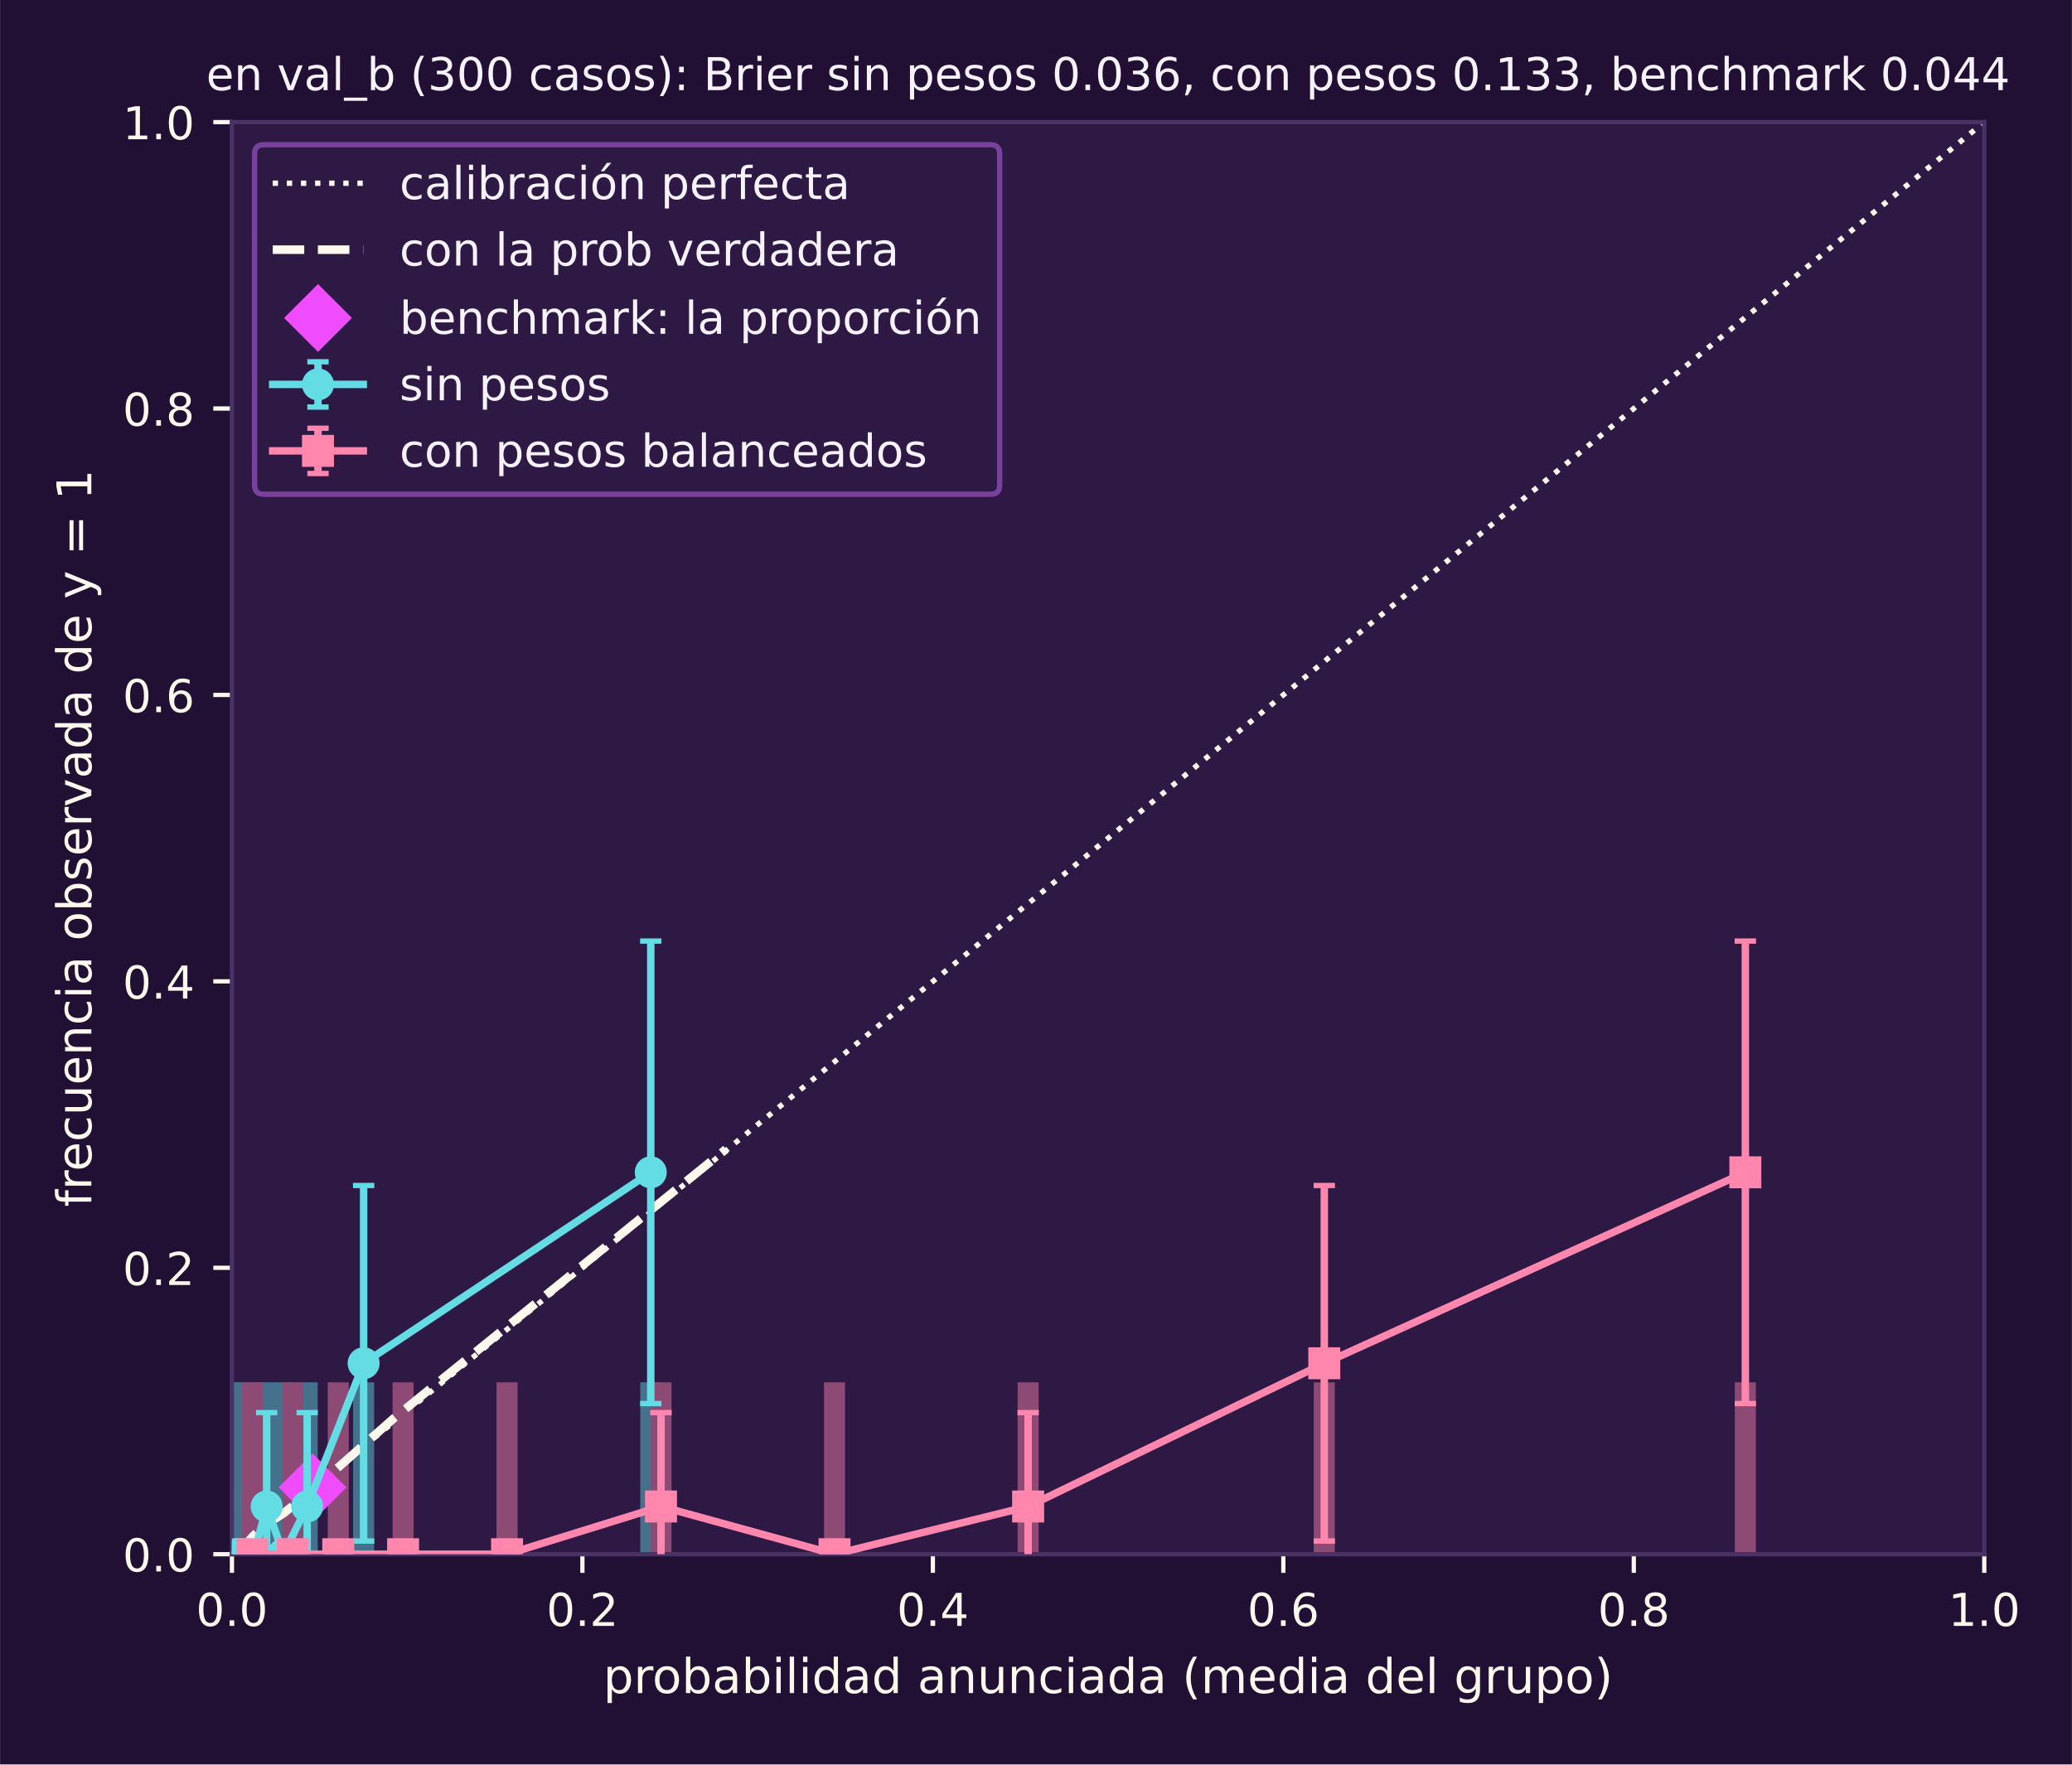
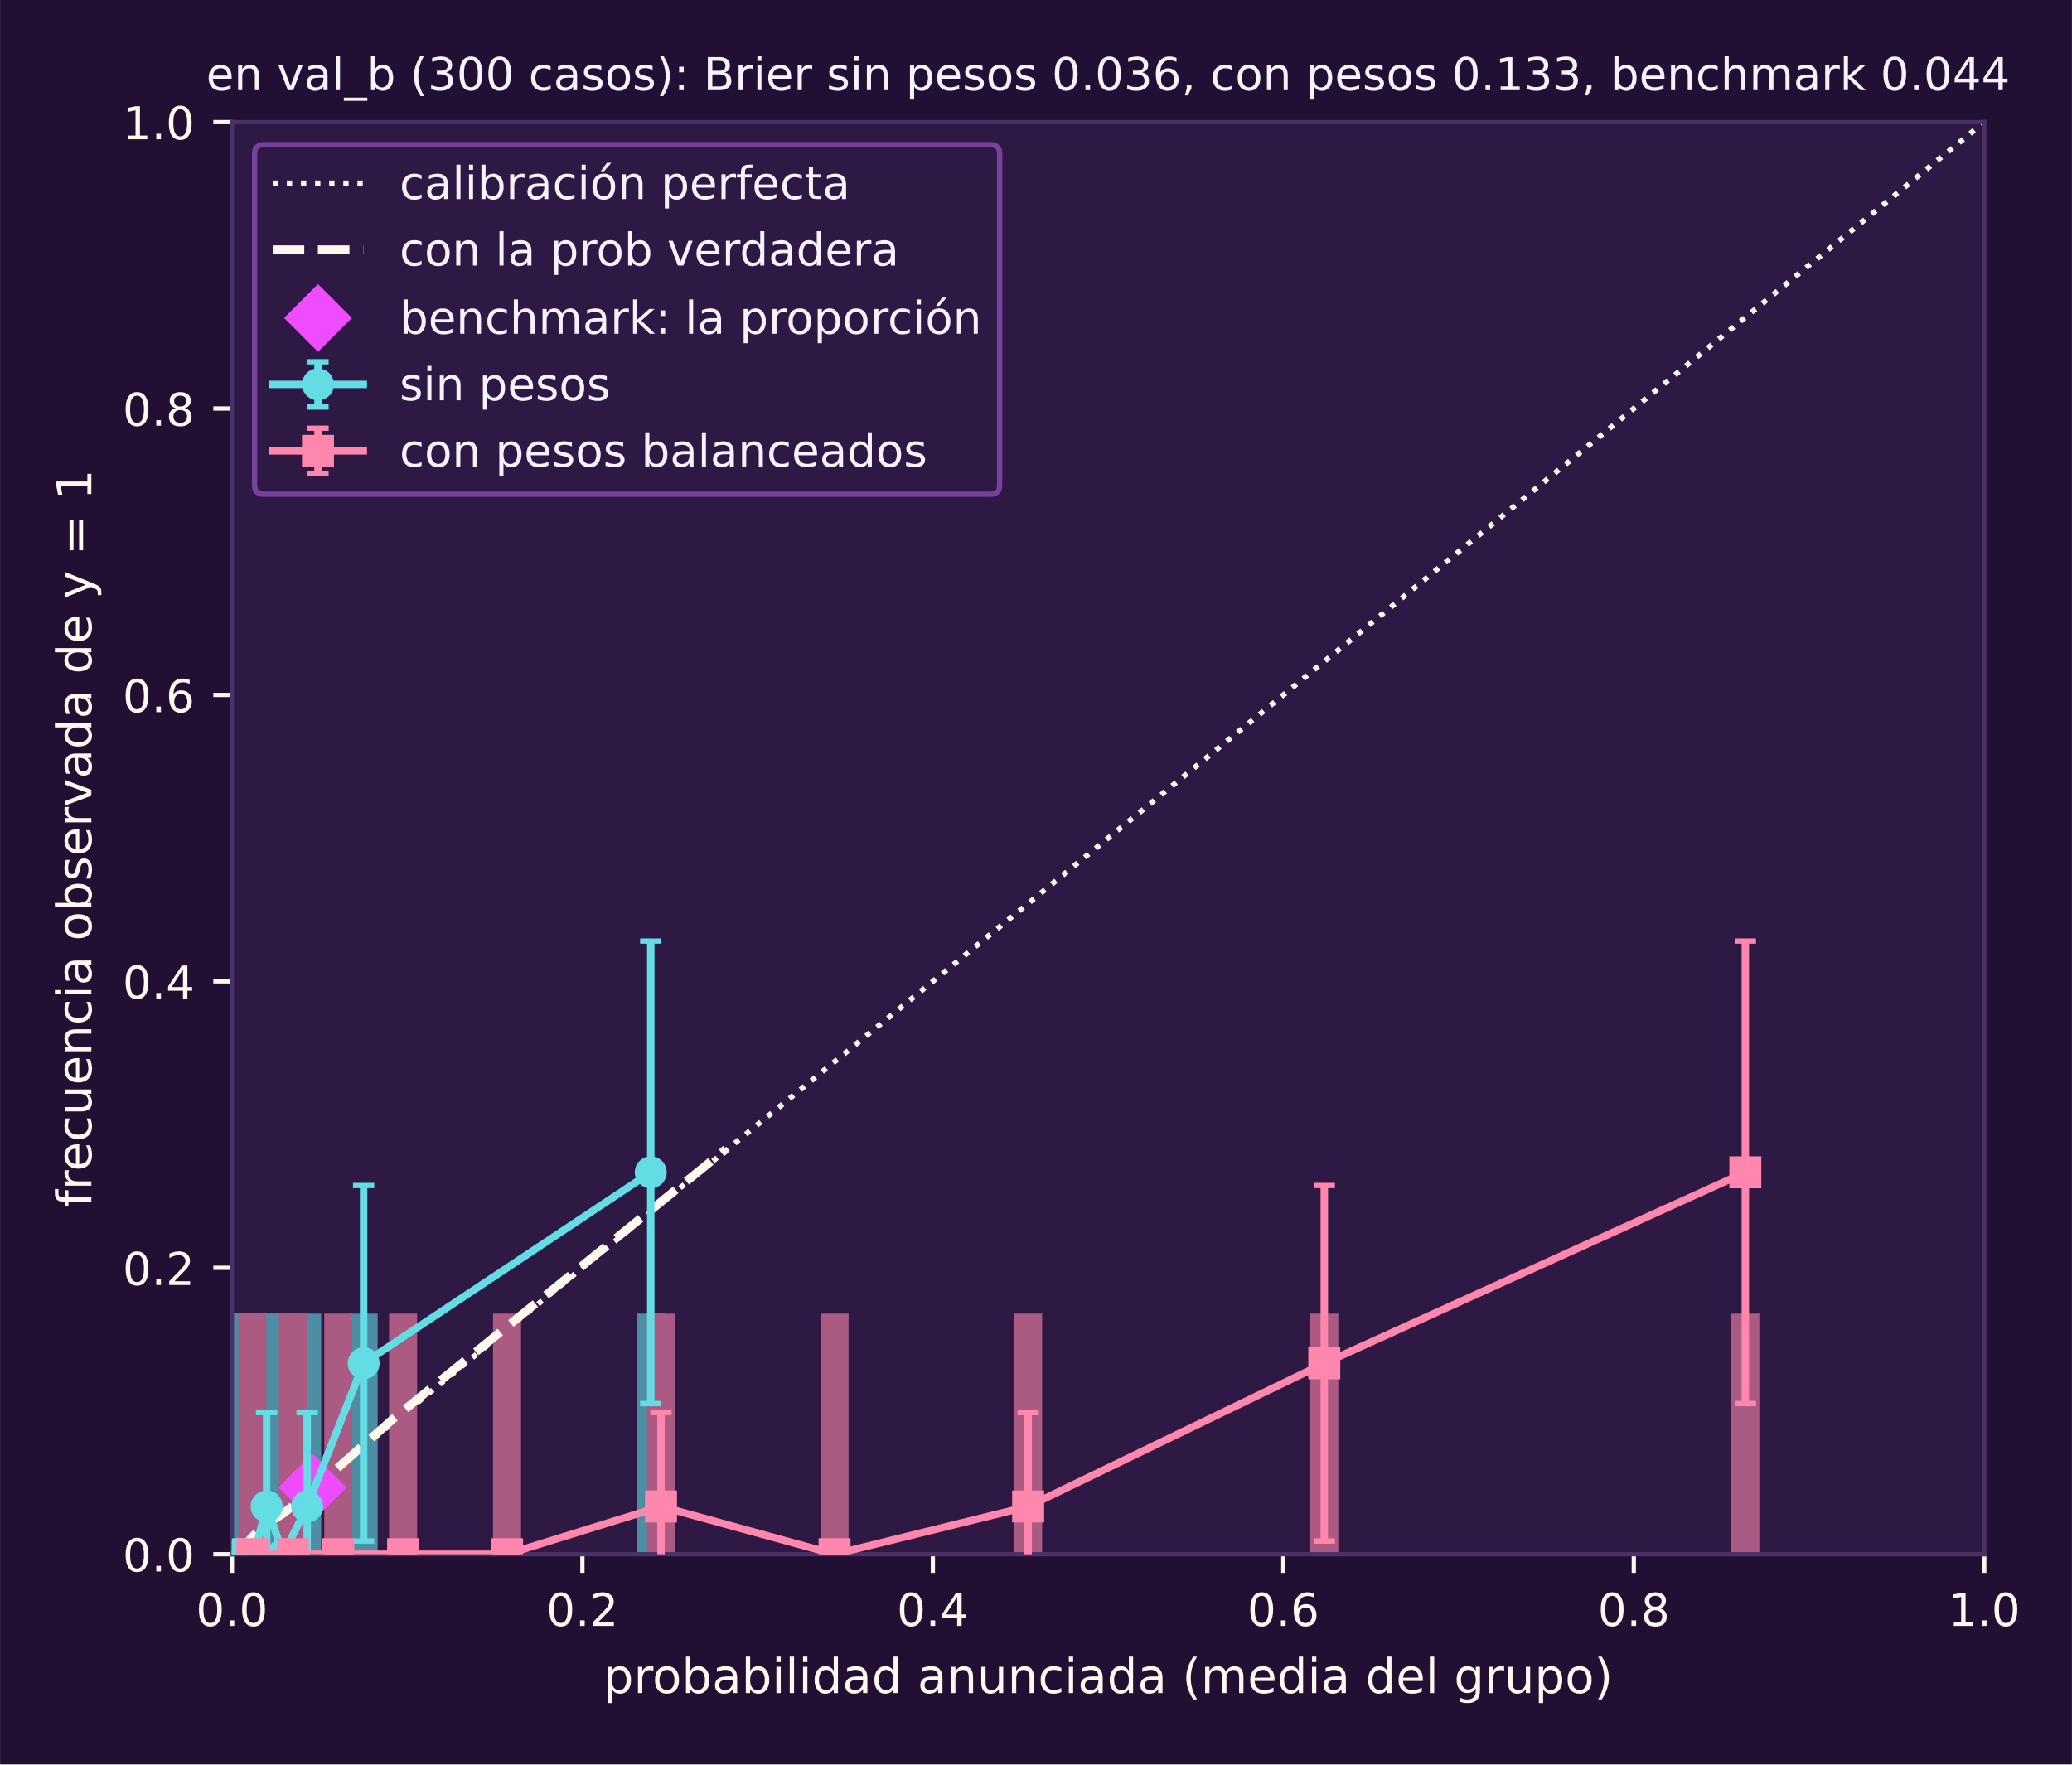
<svg xmlns="http://www.w3.org/2000/svg" xmlns:xlink="http://www.w3.org/1999/xlink" width="600" height="511" viewBox="0 0 388.8 331.2" role="img" aria-label="Con pesos la curva cae bajo la diagonal: el modelo anuncia más fraude del que ocurre. Brier en val_b: sin pesos 0.036, con pesos 0.133, benchmark 0.044">
  <rect x="0" y="0" width="388.8" height="331.2" fill="#211033" />
  <defs>
    <style type="text/css">*{stroke-linejoin: round; stroke-linecap: butt}</style>
  </defs>
  <g id="figure_1">
    <g id="patch_1">
      <path d="M 0 331.2  L 388.8 331.2  L 388.8 0  L 0 0  z " style="fill: #211033" />
    </g>
    <g id="axes_1">
      <g id="patch_2">
        <path d="M 43.49 291.76  L 372.375 291.76  L 372.375 22.92  L 43.49 22.92  z " style="fill: #2e1945" />
      </g>
      <g id="matplotlib.axis_1">
        <g id="xtick_1">
          <g id="line2d_1">
            <defs>
              <path id="md5d1416848" d="M 0 0  L 0 3.5  " style="stroke: #fff8ed; stroke-width: 0.8" />
            </defs>
            <g>
              <use xlink:href="#md5d1416848" x="43.49" y="291.76" style="fill: #fff8ed; stroke: #fff8ed; stroke-width: 0.8" />
            </g>
          </g>
          <g id="text_1">
            <text style="font-size: 8.5px; font-family: 'DejaVu Sans', sans-serif; text-anchor: middle; fill: #fff8ed" x="43.49" y="305.219" transform="rotate(-0 43.49 305.2187)">0.0</text>
          </g>
        </g>
        <g id="xtick_2">
          <g id="line2d_2">
            <g>
              <use xlink:href="#md5d1416848" x="109.267" y="291.76" style="fill: #fff8ed; stroke: #fff8ed; stroke-width: 0.8" />
            </g>
          </g>
          <g id="text_2">
            <text style="font-size: 8.5px; font-family: 'DejaVu Sans', sans-serif; text-anchor: middle; fill: #fff8ed" x="109.267" y="305.219" transform="rotate(-0 109.267 305.2187)">0.2</text>
          </g>
        </g>
        <g id="xtick_3">
          <g id="line2d_3">
            <g>
              <use xlink:href="#md5d1416848" x="175.044" y="291.76" style="fill: #fff8ed; stroke: #fff8ed; stroke-width: 0.8" />
            </g>
          </g>
          <g id="text_3">
            <text style="font-size: 8.5px; font-family: 'DejaVu Sans', sans-serif; text-anchor: middle; fill: #fff8ed" x="175.044" y="305.219" transform="rotate(-0 175.044 305.2187)">0.4</text>
          </g>
        </g>
        <g id="xtick_4">
          <g id="line2d_4">
            <g>
              <use xlink:href="#md5d1416848" x="240.821" y="291.76" style="fill: #fff8ed; stroke: #fff8ed; stroke-width: 0.8" />
            </g>
          </g>
          <g id="text_4">
            <text style="font-size: 8.5px; font-family: 'DejaVu Sans', sans-serif; text-anchor: middle; fill: #fff8ed" x="240.821" y="305.219" transform="rotate(-0 240.821 305.2187)">0.6</text>
          </g>
        </g>
        <g id="xtick_5">
          <g id="line2d_5">
            <g>
              <use xlink:href="#md5d1416848" x="306.598" y="291.76" style="fill: #fff8ed; stroke: #fff8ed; stroke-width: 0.8" />
            </g>
          </g>
          <g id="text_5">
            <text style="font-size: 8.5px; font-family: 'DejaVu Sans', sans-serif; text-anchor: middle; fill: #fff8ed" x="306.598" y="305.219" transform="rotate(-0 306.598 305.2187)">0.8</text>
          </g>
        </g>
        <g id="xtick_6">
          <g id="line2d_6">
            <g>
              <use xlink:href="#md5d1416848" x="372.375" y="291.76" style="fill: #fff8ed; stroke: #fff8ed; stroke-width: 0.8" />
            </g>
          </g>
          <g id="text_6">
            <text style="font-size: 8.5px; font-family: 'DejaVu Sans', sans-serif; text-anchor: middle; fill: #fff8ed" x="372.375" y="305.219" transform="rotate(-0 372.375 305.2187)">1.0</text>
          </g>
        </g>
        <g id="text_7">
          <text style="font-size: 9px; font-family: 'DejaVu Sans', sans-serif; text-anchor: middle; fill: #fff8ed" x="207.933" y="317.825" transform="rotate(-0 207.9325 317.825)">probabilidad anunciada (media del grupo)</text>
        </g>
      </g>
      <g id="matplotlib.axis_2">
        <g id="ytick_1">
          <g id="line2d_7">
            <defs>
              <path id="m7dde4cb0bd" d="M 0 0  L -3.5 0  " style="stroke: #fff8ed; stroke-width: 0.8" />
            </defs>
            <g>
              <use xlink:href="#m7dde4cb0bd" x="43.49" y="291.76" style="fill: #fff8ed; stroke: #fff8ed; stroke-width: 0.8" />
            </g>
          </g>
          <g id="text_8">
            <text style="font-size: 8.5px; font-family: 'DejaVu Sans', sans-serif; text-anchor: end; fill: #fff8ed" x="36.49" y="294.989" transform="rotate(-0 36.49 294.9893)">0.0</text>
          </g>
        </g>
        <g id="ytick_2">
          <g id="line2d_8">
            <g>
              <use xlink:href="#m7dde4cb0bd" x="43.49" y="237.992" style="fill: #fff8ed; stroke: #fff8ed; stroke-width: 0.8" />
            </g>
          </g>
          <g id="text_9">
            <text style="font-size: 8.5px; font-family: 'DejaVu Sans', sans-serif; text-anchor: end; fill: #fff8ed" x="36.49" y="241.221" transform="rotate(-0 36.49 241.2213)">0.2</text>
          </g>
        </g>
        <g id="ytick_3">
          <g id="line2d_9">
            <g>
              <use xlink:href="#m7dde4cb0bd" x="43.49" y="184.224" style="fill: #fff8ed; stroke: #fff8ed; stroke-width: 0.8" />
            </g>
          </g>
          <g id="text_10">
            <text style="font-size: 8.5px; font-family: 'DejaVu Sans', sans-serif; text-anchor: end; fill: #fff8ed" x="36.49" y="187.453" transform="rotate(-0 36.49 187.4533)">0.4</text>
          </g>
        </g>
        <g id="ytick_4">
          <g id="line2d_10">
            <g>
              <use xlink:href="#m7dde4cb0bd" x="43.49" y="130.456" style="fill: #fff8ed; stroke: #fff8ed; stroke-width: 0.8" />
            </g>
          </g>
          <g id="text_11">
            <text style="font-size: 8.5px; font-family: 'DejaVu Sans', sans-serif; text-anchor: end; fill: #fff8ed" x="36.49" y="133.685" transform="rotate(-0 36.49 133.6853)">0.6</text>
          </g>
        </g>
        <g id="ytick_5">
          <g id="line2d_11">
            <g>
              <use xlink:href="#m7dde4cb0bd" x="43.49" y="76.688" style="fill: #fff8ed; stroke: #fff8ed; stroke-width: 0.8" />
            </g>
          </g>
          <g id="text_12">
            <text style="font-size: 8.5px; font-family: 'DejaVu Sans', sans-serif; text-anchor: end; fill: #fff8ed" x="36.49" y="79.917" transform="rotate(-0 36.49 79.91734)">0.8</text>
          </g>
        </g>
        <g id="ytick_6">
          <g id="line2d_12">
            <g>
              <use xlink:href="#m7dde4cb0bd" x="43.49" y="22.92" style="fill: #fff8ed; stroke: #fff8ed; stroke-width: 0.8" />
            </g>
          </g>
          <g id="text_13">
            <text style="font-size: 8.5px; font-family: 'DejaVu Sans', sans-serif; text-anchor: end; fill: #fff8ed" x="36.49" y="26.149" transform="rotate(-0 36.49 26.14934)">1.0</text>
          </g>
        </g>
        <g id="text_14">
          <text style="font-size: 9px; font-family: 'DejaVu Sans', sans-serif; text-anchor: middle; fill: #fff8ed" x="17.101" y="157.34" transform="rotate(-90 17.10063 157.34)">frecuencia observada de y = 1</text>
        </g>
      </g>
      <g id="diagonal">
        <path d="M 43.49 291.76  L 372.375 22.92  " clip-path="url(#p7b2dd844b2)" style="fill: none; stroke-dasharray: 1,1.65; stroke-dashoffset: 0; stroke: #fff8ed" />
      </g>
      <g id="histograma-0">
-         <path d="M 41.918 291.76  L 45.864 291.76  L 45.864 259.499  L 41.918 259.499  z " clip-path="url(#p7b2dd844b2)" style="fill: #46718c" />
-       </g>
-       <g id="histograma-0">
-         <path d="M 42.575 291.76  L 46.521 291.76  L 46.521 259.499  L 42.575 259.499  z " clip-path="url(#p7b2dd844b2)" style="fill: #46718c" />
-       </g>
-       <g id="histograma-0">
-         <path d="M 43.225 291.76  L 47.172 291.76  L 47.172 259.499  L 43.225 259.499  z " clip-path="url(#p7b2dd844b2)" style="fill: #46718c" />
-       </g>
-       <g id="histograma-0">
-         <path d="M 44.145 291.76  L 48.092 291.76  L 48.092 259.499  L 44.145 259.499  z " clip-path="url(#p7b2dd844b2)" style="fill: #46718c" />
-       </g>
-       <g id="histograma-0">
-         <path d="M 45.637 291.76  L 49.584 291.76  L 49.584 259.499  L 45.637 259.499  z " clip-path="url(#p7b2dd844b2)" style="fill: #46718c" />
-       </g>
-       <g id="histograma-0">
-         <path d="M 48.034 291.76  L 51.981 291.76  L 51.981 259.499  L 48.034 259.499  z " clip-path="url(#p7b2dd844b2)" style="fill: #46718c" />
-       </g>
-       <g id="histograma-0">
-         <path d="M 51.167 291.76  L 55.114 291.76  L 55.114 259.499  L 51.167 259.499  z " clip-path="url(#p7b2dd844b2)" style="fill: #46718c" />
-       </g>
-       <g id="histograma-0">
-         <path d="M 55.635 291.76  L 59.581 291.76  L 59.581 259.499  L 55.635 259.499  z " clip-path="url(#p7b2dd844b2)" style="fill: #46718c" />
-       </g>
-       <g id="histograma-0">
-         <path d="M 66.232 291.76  L 70.179 291.76  L 70.179 259.499  L 66.232 259.499  z " clip-path="url(#p7b2dd844b2)" style="fill: #46718c" />
-       </g>
-       <g id="histograma-0">
-         <path d="M 120.124 291.76  L 124.07 291.76  L 124.07 259.499  L 120.124 259.499  z " clip-path="url(#p7b2dd844b2)" style="fill: #46718c" />
-       </g>
-       <g id="histograma-1">
-         <path d="M 45.354 291.76  L 49.3 291.76  L 49.3 259.499  L 45.354 259.499  z " clip-path="url(#p7b2dd844b2)" style="fill: #8c4a74" />
-       </g>
-       <g id="histograma-1">
-         <path d="M 52.956 291.76  L 56.902 291.76  L 56.902 259.499  L 52.956 259.499  z " clip-path="url(#p7b2dd844b2)" style="fill: #8c4a74" />
-       </g>
-       <g id="histograma-1">
-         <path d="M 61.472 291.76  L 65.419 291.76  L 65.419 259.499  L 61.472 259.499  z " clip-path="url(#p7b2dd844b2)" style="fill: #8c4a74" />
-       </g>
-       <g id="histograma-1">
-         <path d="M 73.64 291.76  L 77.587 291.76  L 77.587 259.499  L 73.64 259.499  z " clip-path="url(#p7b2dd844b2)" style="fill: #8c4a74" />
-       </g>
-       <g id="histograma-1">
-         <path d="M 93.148 291.76  L 97.095 291.76  L 97.095 259.499  L 93.148 259.499  z " clip-path="url(#p7b2dd844b2)" style="fill: #8c4a74" />
-       </g>
-       <g id="histograma-1">
-         <path d="M 122.043 291.76  L 125.989 291.76  L 125.989 259.499  L 122.043 259.499  z " clip-path="url(#p7b2dd844b2)" style="fill: #8c4a74" />
-       </g>
-       <g id="histograma-1">
-         <path d="M 154.613 291.76  L 158.56 291.76  L 158.56 259.499  L 154.613 259.499  z " clip-path="url(#p7b2dd844b2)" style="fill: #8c4a74" />
-       </g>
-       <g id="histograma-1">
-         <path d="M 190.952 291.76  L 194.898 291.76  L 194.898 259.499  L 190.952 259.499  z " clip-path="url(#p7b2dd844b2)" style="fill: #8c4a74" />
-       </g>
-       <g id="histograma-1">
-         <path d="M 246.534 291.76  L 250.481 291.76  L 250.481 259.499  L 246.534 259.499  z " clip-path="url(#p7b2dd844b2)" style="fill: #8c4a74" />
-       </g>
-       <g id="histograma-1">
-         <path d="M 325.561 291.76  L 329.508 291.76  L 329.508 259.499  L 325.561 259.499  z " clip-path="url(#p7b2dd844b2)" style="fill: #8c4a74" />
+         <path d="M 41.26 291.76  L 46.522 291.76  L 46.522 246.595  L 41.26 246.595  z " clip-path="url(#p7b2dd844b2)" style="fill: #4e8ea4" />
+       </g>
+       <g id="histograma-0">
+         <path d="M 41.917 291.76  L 47.179 291.76  L 47.179 246.595  L 41.917 246.595  z " clip-path="url(#p7b2dd844b2)" style="fill: #4e8ea4" />
+       </g>
+       <g id="histograma-0">
+         <path d="M 42.568 291.76  L 47.83 291.76  L 47.83 246.595  L 42.568 246.595  z " clip-path="url(#p7b2dd844b2)" style="fill: #4e8ea4" />
+       </g>
+       <g id="histograma-0">
+         <path d="M 43.487 291.76  L 48.749 291.76  L 48.749 246.595  L 43.487 246.595  z " clip-path="url(#p7b2dd844b2)" style="fill: #4e8ea4" />
+       </g>
+       <g id="histograma-0">
+         <path d="M 44.98 291.76  L 50.242 291.76  L 50.242 246.595  L 44.98 246.595  z " clip-path="url(#p7b2dd844b2)" style="fill: #4e8ea4" />
+       </g>
+       <g id="histograma-0">
+         <path d="M 47.376 291.76  L 52.638 291.76  L 52.638 246.595  L 47.376 246.595  z " clip-path="url(#p7b2dd844b2)" style="fill: #4e8ea4" />
+       </g>
+       <g id="histograma-0">
+         <path d="M 50.51 291.76  L 55.772 291.76  L 55.772 246.595  L 50.51 246.595  z " clip-path="url(#p7b2dd844b2)" style="fill: #4e8ea4" />
+       </g>
+       <g id="histograma-0">
+         <path d="M 54.977 291.76  L 60.239 291.76  L 60.239 246.595  L 54.977 246.595  z " clip-path="url(#p7b2dd844b2)" style="fill: #4e8ea4" />
+       </g>
+       <g id="histograma-0">
+         <path d="M 65.575 291.76  L 70.837 291.76  L 70.837 246.595  L 65.575 246.595  z " clip-path="url(#p7b2dd844b2)" style="fill: #4e8ea4" />
+       </g>
+       <g id="histograma-0">
+         <path d="M 119.466 291.76  L 124.728 291.76  L 124.728 246.595  L 119.466 246.595  z " clip-path="url(#p7b2dd844b2)" style="fill: #4e8ea4" />
+       </g>
+       <g id="histograma-1">
+         <path d="M 44.696 291.76  L 49.958 291.76  L 49.958 246.595  L 44.696 246.595  z " clip-path="url(#p7b2dd844b2)" style="fill: #ab5b83" />
+       </g>
+       <g id="histograma-1">
+         <path d="M 52.298 291.76  L 57.56 291.76  L 57.56 246.595  L 52.298 246.595  z " clip-path="url(#p7b2dd844b2)" style="fill: #ab5b83" />
+       </g>
+       <g id="histograma-1">
+         <path d="M 60.815 291.76  L 66.077 291.76  L 66.077 246.595  L 60.815 246.595  z " clip-path="url(#p7b2dd844b2)" style="fill: #ab5b83" />
+       </g>
+       <g id="histograma-1">
+         <path d="M 72.983 291.76  L 78.245 291.76  L 78.245 246.595  L 72.983 246.595  z " clip-path="url(#p7b2dd844b2)" style="fill: #ab5b83" />
+       </g>
+       <g id="histograma-1">
+         <path d="M 92.49 291.76  L 97.752 291.76  L 97.752 246.595  L 92.49 246.595  z " clip-path="url(#p7b2dd844b2)" style="fill: #ab5b83" />
+       </g>
+       <g id="histograma-1">
+         <path d="M 121.385 291.76  L 126.647 291.76  L 126.647 246.595  L 121.385 246.595  z " clip-path="url(#p7b2dd844b2)" style="fill: #ab5b83" />
+       </g>
+       <g id="histograma-1">
+         <path d="M 153.955 291.76  L 159.218 291.76  L 159.218 246.595  L 153.955 246.595  z " clip-path="url(#p7b2dd844b2)" style="fill: #ab5b83" />
+       </g>
+       <g id="histograma-1">
+         <path d="M 190.294 291.76  L 195.556 291.76  L 195.556 246.595  L 190.294 246.595  z " clip-path="url(#p7b2dd844b2)" style="fill: #ab5b83" />
+       </g>
+       <g id="histograma-1">
+         <path d="M 245.876 291.76  L 251.138 291.76  L 251.138 246.595  L 245.876 246.595  z " clip-path="url(#p7b2dd844b2)" style="fill: #ab5b83" />
+       </g>
+       <g id="histograma-1">
+         <path d="M 324.903 291.76  L 330.165 291.76  L 330.165 246.595  L 324.903 246.595  z " clip-path="url(#p7b2dd844b2)" style="fill: #ab5b83" />
      </g>
      <g id="verdadera">
        <path d="M 43.747 291.599  L 44.26 290.792  L 44.962 290.55  L 45.969 290.013  L 47.423 288.399  L 49.628 286.329  L 53.222 284.044  L 59.592 278.856  L 73.712 266.382  L 136.208 215.732  " clip-path="url(#p7b2dd844b2)" style="fill: none; stroke-dasharray: 5.92,2.56; stroke-dashoffset: 0; stroke: #fff8ed; stroke-width: 1.6" />
      </g>
      <g id="line2d_13">
        <defs>
          <path id="m87099e9e95" d="M -0 5.657  L 5.657 0  L 0 -5.657  L -5.657 -0  z " style="stroke: #f04cff; stroke-linejoin: miter" />
        </defs>
        <g clip-path="url(#p7b2dd844b2)">
          <use xlink:href="#m87099e9e95" x="58.619" y="279.214" style="fill: #f04cff; stroke: #f04cff; stroke-linejoin: miter" />
        </g>
      </g>
      <g id="patch_3">
        <path d="M 43.49 291.76  L 43.49 22.92  " style="fill: none; stroke: #4a3166; stroke-width: 0.8; stroke-linejoin: miter; stroke-linecap: square" />
      </g>
      <g id="patch_4">
        <path d="M 372.375 291.76  L 372.375 22.92  " style="fill: none; stroke: #4a3166; stroke-width: 0.8; stroke-linejoin: miter; stroke-linecap: square" />
      </g>
      <g id="patch_5">
        <path d="M 43.49 291.76  L 372.375 291.76  " style="fill: none; stroke: #4a3166; stroke-width: 0.8; stroke-linejoin: miter; stroke-linecap: square" />
      </g>
      <g id="patch_6">
        <path d="M 43.49 22.92  L 372.375 22.92  " style="fill: none; stroke: #4a3166; stroke-width: 0.8; stroke-linejoin: miter; stroke-linecap: square" />
      </g>
      <g id="LineCollection_1">
        <path d="M 43.891 291.76  L 43.891 291.76  " clip-path="url(#p7b2dd844b2)" style="fill: none; stroke: #64dce3; stroke-width: 1.4" />
        <path d="M 44.548 291.76  L 44.548 291.76  " clip-path="url(#p7b2dd844b2)" style="fill: none; stroke: #64dce3; stroke-width: 1.4" />
        <path d="M 45.199 291.76  L 45.199 291.76  " clip-path="url(#p7b2dd844b2)" style="fill: none; stroke: #64dce3; stroke-width: 1.4" />
        <path d="M 46.118 291.76  L 46.118 291.76  " clip-path="url(#p7b2dd844b2)" style="fill: none; stroke: #64dce3; stroke-width: 1.4" />
        <path d="M 47.611 291.76  L 47.611 291.76  " clip-path="url(#p7b2dd844b2)" style="fill: none; stroke: #64dce3; stroke-width: 1.4" />
        <path d="M 50.007 300.42  L 50.007 265.177  " clip-path="url(#p7b2dd844b2)" style="fill: none; stroke: #64dce3; stroke-width: 1.4" />
        <path d="M 53.141 291.76  L 53.141 291.76  " clip-path="url(#p7b2dd844b2)" style="fill: none; stroke: #64dce3; stroke-width: 1.4" />
        <path d="M 57.608 300.42  L 57.608 265.177  " clip-path="url(#p7b2dd844b2)" style="fill: none; stroke: #64dce3; stroke-width: 1.4" />
        <path d="M 68.206 289.285  L 68.206 222.544  " clip-path="url(#p7b2dd844b2)" style="fill: none; stroke: #64dce3; stroke-width: 1.4" />
        <path d="M 122.097 263.48  L 122.097 176.658  " clip-path="url(#p7b2dd844b2)" style="fill: none; stroke: #64dce3; stroke-width: 1.4" />
      </g>
      <g id="line2d_14">
        <defs>
          <path id="m7c93e99bb1" d="M 2 0  L -2 -0  " style="stroke: #64dce3" />
        </defs>
        <g clip-path="url(#p7b2dd844b2)">
          <use xlink:href="#m7c93e99bb1" x="43.891" y="291.76" style="fill: #64dce3; stroke: #64dce3" />
          <use xlink:href="#m7c93e99bb1" x="44.548" y="291.76" style="fill: #64dce3; stroke: #64dce3" />
          <use xlink:href="#m7c93e99bb1" x="45.199" y="291.76" style="fill: #64dce3; stroke: #64dce3" />
          <use xlink:href="#m7c93e99bb1" x="46.118" y="291.76" style="fill: #64dce3; stroke: #64dce3" />
          <use xlink:href="#m7c93e99bb1" x="47.611" y="291.76" style="fill: #64dce3; stroke: #64dce3" />
          <use xlink:href="#m7c93e99bb1" x="50.007" y="300.42" style="fill: #64dce3; stroke: #64dce3" />
          <use xlink:href="#m7c93e99bb1" x="53.141" y="291.76" style="fill: #64dce3; stroke: #64dce3" />
          <use xlink:href="#m7c93e99bb1" x="57.608" y="300.42" style="fill: #64dce3; stroke: #64dce3" />
          <use xlink:href="#m7c93e99bb1" x="68.206" y="289.285" style="fill: #64dce3; stroke: #64dce3" />
          <use xlink:href="#m7c93e99bb1" x="122.097" y="263.48" style="fill: #64dce3; stroke: #64dce3" />
        </g>
      </g>
      <g id="line2d_15">
        <g clip-path="url(#p7b2dd844b2)">
          <use xlink:href="#m7c93e99bb1" x="43.891" y="291.76" style="fill: #64dce3; stroke: #64dce3" />
          <use xlink:href="#m7c93e99bb1" x="44.548" y="291.76" style="fill: #64dce3; stroke: #64dce3" />
          <use xlink:href="#m7c93e99bb1" x="45.199" y="291.76" style="fill: #64dce3; stroke: #64dce3" />
          <use xlink:href="#m7c93e99bb1" x="46.118" y="291.76" style="fill: #64dce3; stroke: #64dce3" />
          <use xlink:href="#m7c93e99bb1" x="47.611" y="291.76" style="fill: #64dce3; stroke: #64dce3" />
          <use xlink:href="#m7c93e99bb1" x="50.007" y="265.177" style="fill: #64dce3; stroke: #64dce3" />
          <use xlink:href="#m7c93e99bb1" x="53.141" y="291.76" style="fill: #64dce3; stroke: #64dce3" />
          <use xlink:href="#m7c93e99bb1" x="57.608" y="265.177" style="fill: #64dce3; stroke: #64dce3" />
          <use xlink:href="#m7c93e99bb1" x="68.206" y="222.544" style="fill: #64dce3; stroke: #64dce3" />
          <use xlink:href="#m7c93e99bb1" x="122.097" y="176.658" style="fill: #64dce3; stroke: #64dce3" />
        </g>
      </g>
      <g id="LineCollection_2">
        <path d="M 47.327 291.76  L 47.327 291.76  " clip-path="url(#p7b2dd844b2)" style="fill: none; stroke: #ff87ad; stroke-width: 1.4" />
        <path d="M 54.929 291.76  L 54.929 291.76  " clip-path="url(#p7b2dd844b2)" style="fill: none; stroke: #ff87ad; stroke-width: 1.4" />
        <path d="M 63.446 291.76  L 63.446 291.76  " clip-path="url(#p7b2dd844b2)" style="fill: none; stroke: #ff87ad; stroke-width: 1.4" />
        <path d="M 75.614 291.76  L 75.614 291.76  " clip-path="url(#p7b2dd844b2)" style="fill: none; stroke: #ff87ad; stroke-width: 1.4" />
        <path d="M 95.121 291.76  L 95.121 291.76  " clip-path="url(#p7b2dd844b2)" style="fill: none; stroke: #ff87ad; stroke-width: 1.4" />
        <path d="M 124.016 300.42  L 124.016 265.177  " clip-path="url(#p7b2dd844b2)" style="fill: none; stroke: #ff87ad; stroke-width: 1.4" />
        <path d="M 156.587 291.76  L 156.587 291.76  " clip-path="url(#p7b2dd844b2)" style="fill: none; stroke: #ff87ad; stroke-width: 1.4" />
        <path d="M 192.925 300.42  L 192.925 265.177  " clip-path="url(#p7b2dd844b2)" style="fill: none; stroke: #ff87ad; stroke-width: 1.4" />
        <path d="M 248.507 289.285  L 248.507 222.544  " clip-path="url(#p7b2dd844b2)" style="fill: none; stroke: #ff87ad; stroke-width: 1.4" />
        <path d="M 327.534 263.48  L 327.534 176.658  " clip-path="url(#p7b2dd844b2)" style="fill: none; stroke: #ff87ad; stroke-width: 1.4" />
      </g>
      <g id="line2d_16">
        <defs>
          <path id="m73747c9540" d="M 2 0  L -2 -0  " style="stroke: #ff87ad" />
        </defs>
        <g clip-path="url(#p7b2dd844b2)">
          <use xlink:href="#m73747c9540" x="47.327" y="291.76" style="fill: #ff87ad; stroke: #ff87ad" />
          <use xlink:href="#m73747c9540" x="54.929" y="291.76" style="fill: #ff87ad; stroke: #ff87ad" />
          <use xlink:href="#m73747c9540" x="63.446" y="291.76" style="fill: #ff87ad; stroke: #ff87ad" />
          <use xlink:href="#m73747c9540" x="75.614" y="291.76" style="fill: #ff87ad; stroke: #ff87ad" />
          <use xlink:href="#m73747c9540" x="95.121" y="291.76" style="fill: #ff87ad; stroke: #ff87ad" />
          <use xlink:href="#m73747c9540" x="124.016" y="300.42" style="fill: #ff87ad; stroke: #ff87ad" />
          <use xlink:href="#m73747c9540" x="156.587" y="291.76" style="fill: #ff87ad; stroke: #ff87ad" />
          <use xlink:href="#m73747c9540" x="192.925" y="300.42" style="fill: #ff87ad; stroke: #ff87ad" />
          <use xlink:href="#m73747c9540" x="248.507" y="289.285" style="fill: #ff87ad; stroke: #ff87ad" />
          <use xlink:href="#m73747c9540" x="327.534" y="263.48" style="fill: #ff87ad; stroke: #ff87ad" />
        </g>
      </g>
      <g id="line2d_17">
        <g clip-path="url(#p7b2dd844b2)">
          <use xlink:href="#m73747c9540" x="47.327" y="291.76" style="fill: #ff87ad; stroke: #ff87ad" />
          <use xlink:href="#m73747c9540" x="54.929" y="291.76" style="fill: #ff87ad; stroke: #ff87ad" />
          <use xlink:href="#m73747c9540" x="63.446" y="291.76" style="fill: #ff87ad; stroke: #ff87ad" />
          <use xlink:href="#m73747c9540" x="75.614" y="291.76" style="fill: #ff87ad; stroke: #ff87ad" />
          <use xlink:href="#m73747c9540" x="95.121" y="291.76" style="fill: #ff87ad; stroke: #ff87ad" />
          <use xlink:href="#m73747c9540" x="124.016" y="265.177" style="fill: #ff87ad; stroke: #ff87ad" />
          <use xlink:href="#m73747c9540" x="156.587" y="291.76" style="fill: #ff87ad; stroke: #ff87ad" />
          <use xlink:href="#m73747c9540" x="192.925" y="265.177" style="fill: #ff87ad; stroke: #ff87ad" />
          <use xlink:href="#m73747c9540" x="248.507" y="222.544" style="fill: #ff87ad; stroke: #ff87ad" />
          <use xlink:href="#m73747c9540" x="327.534" y="176.658" style="fill: #ff87ad; stroke: #ff87ad" />
        </g>
      </g>
      <g id="text_15">
        <text style="font-size: 8.5px; font-family: 'DejaVu Sans', sans-serif; text-anchor: middle; fill: #f7f2ff" x="207.933" y="16.92" transform="rotate(-0 207.9325 16.92)">en val_b (300 casos): Brier sin pesos 0.036, con pesos 0.133, benchmark 0.044</text>
      </g>
      <g id="calibracion-0">
        <path d="M 43.891 291.76  L 44.548 291.76  L 45.199 291.76  L 46.118 291.76  L 47.611 291.76  L 50.007 282.799  L 53.141 291.76  L 57.608 282.799  L 68.206 255.915  L 122.097 220.069  " clip-path="url(#p7b2dd844b2)" style="fill: none; stroke: #64dce3; stroke-width: 1.4; stroke-linecap: square" />
        <defs>
          <path id="mddac1cc980" d="M 0 2.5  C 0.663 2.5 1.299 2.237 1.768 1.768  C 2.237 1.299 2.5 0.663 2.5 0  C 2.5 -0.663 2.237 -1.299 1.768 -1.768  C 1.299 -2.237 0.663 -2.5 0 -2.5  C -0.663 -2.5 -1.299 -2.237 -1.768 -1.768  C -2.237 -1.299 -2.5 -0.663 -2.5 0  C -2.5 0.663 -2.237 1.299 -1.768 1.768  C -1.299 2.237 -0.663 2.5 0 2.5  z " style="stroke: #64dce3" />
        </defs>
        <g clip-path="url(#p7b2dd844b2)">
          <use xlink:href="#mddac1cc980" x="43.891" y="291.76" style="fill: #64dce3; stroke: #64dce3" />
          <use xlink:href="#mddac1cc980" x="44.548" y="291.76" style="fill: #64dce3; stroke: #64dce3" />
          <use xlink:href="#mddac1cc980" x="45.199" y="291.76" style="fill: #64dce3; stroke: #64dce3" />
          <use xlink:href="#mddac1cc980" x="46.118" y="291.76" style="fill: #64dce3; stroke: #64dce3" />
          <use xlink:href="#mddac1cc980" x="47.611" y="291.76" style="fill: #64dce3; stroke: #64dce3" />
          <use xlink:href="#mddac1cc980" x="50.007" y="282.799" style="fill: #64dce3; stroke: #64dce3" />
          <use xlink:href="#mddac1cc980" x="53.141" y="291.76" style="fill: #64dce3; stroke: #64dce3" />
          <use xlink:href="#mddac1cc980" x="57.608" y="282.799" style="fill: #64dce3; stroke: #64dce3" />
          <use xlink:href="#mddac1cc980" x="68.206" y="255.915" style="fill: #64dce3; stroke: #64dce3" />
          <use xlink:href="#mddac1cc980" x="122.097" y="220.069" style="fill: #64dce3; stroke: #64dce3" />
        </g>
      </g>
      <g id="calibracion-1">
        <path d="M 47.327 291.76  L 54.929 291.76  L 63.446 291.76  L 75.614 291.76  L 95.121 291.76  L 124.016 282.799  L 156.587 291.76  L 192.925 282.799  L 248.507 255.915  L 327.534 220.069  " clip-path="url(#p7b2dd844b2)" style="fill: none; stroke: #ff87ad; stroke-width: 1.4; stroke-linecap: square" />
        <defs>
          <path id="m1459ef83be" d="M -2.5 2.5  L 2.5 2.5  L 2.5 -2.5  L -2.5 -2.5  z " style="stroke: #ff87ad; stroke-linejoin: miter" />
        </defs>
        <g clip-path="url(#p7b2dd844b2)">
          <use xlink:href="#m1459ef83be" x="47.327" y="291.76" style="fill: #ff87ad; stroke: #ff87ad; stroke-linejoin: miter" />
          <use xlink:href="#m1459ef83be" x="54.929" y="291.76" style="fill: #ff87ad; stroke: #ff87ad; stroke-linejoin: miter" />
          <use xlink:href="#m1459ef83be" x="63.446" y="291.76" style="fill: #ff87ad; stroke: #ff87ad; stroke-linejoin: miter" />
          <use xlink:href="#m1459ef83be" x="75.614" y="291.76" style="fill: #ff87ad; stroke: #ff87ad; stroke-linejoin: miter" />
          <use xlink:href="#m1459ef83be" x="95.121" y="291.76" style="fill: #ff87ad; stroke: #ff87ad; stroke-linejoin: miter" />
          <use xlink:href="#m1459ef83be" x="124.016" y="282.799" style="fill: #ff87ad; stroke: #ff87ad; stroke-linejoin: miter" />
          <use xlink:href="#m1459ef83be" x="156.587" y="291.76" style="fill: #ff87ad; stroke: #ff87ad; stroke-linejoin: miter" />
          <use xlink:href="#m1459ef83be" x="192.925" y="282.799" style="fill: #ff87ad; stroke: #ff87ad; stroke-linejoin: miter" />
          <use xlink:href="#m1459ef83be" x="248.507" y="255.915" style="fill: #ff87ad; stroke: #ff87ad; stroke-linejoin: miter" />
          <use xlink:href="#m1459ef83be" x="327.534" y="220.069" style="fill: #ff87ad; stroke: #ff87ad; stroke-linejoin: miter" />
        </g>
      </g>
      <g id="legend_1">
        <g id="patch_7">
          <path d="M 49.44 92.782  L 185.878 92.782  Q 187.578 92.782 187.578 91.082  L 187.578 28.87  Q 187.578 27.17 185.878 27.17  L 49.44 27.17  Q 47.74 27.17 47.74 28.87  L 47.74 91.082  Q 47.74 92.782 49.44 92.782  z " style="fill: #2e1945; stroke: #78419e; stroke-linejoin: miter" />
        </g>
        <g id="line2d_18">
          <path d="M 51.14 34.394  L 59.64 34.394  L 68.14 34.394  " style="fill: none; stroke-dasharray: 1,1.65; stroke-dashoffset: 0; stroke: #fff8ed" />
        </g>
        <g id="text_16">
          <text style="font-size: 8.5px; font-family: 'DejaVu Sans', sans-serif; text-anchor: start; fill: #f7f2ff" x="74.94" y="37.369" transform="rotate(-0 74.94 37.36867)">calibración perfecta</text>
        </g>
        <g id="line2d_19">
          <path d="M 51.14 46.87  L 59.64 46.87  L 68.14 46.87  " style="fill: none; stroke-dasharray: 5.92,2.56; stroke-dashoffset: 0; stroke: #fff8ed; stroke-width: 1.6" />
        </g>
        <g id="text_17">
          <text style="font-size: 8.5px; font-family: 'DejaVu Sans', sans-serif; text-anchor: start; fill: #f7f2ff" x="74.94" y="49.845" transform="rotate(-0 74.94 49.84508)">con la prob verdadera</text>
        </g>
        <g id="line2d_20">
          <g>
            <use xlink:href="#m87099e9e95" x="59.64" y="59.686" style="fill: #f04cff; stroke: #f04cff; stroke-linejoin: miter" />
          </g>
        </g>
        <g id="text_18">
          <text style="font-size: 8.5px; font-family: 'DejaVu Sans', sans-serif; text-anchor: start; fill: #f7f2ff" x="74.94" y="62.661" transform="rotate(-0 74.94 62.66148)">benchmark: la proporción</text>
        </g>
        <g id="LineCollection_3">
          <path d="M 59.64 76.413  L 59.64 67.913  " style="fill: none; stroke: #64dce3; stroke-width: 1.4" />
        </g>
        <g id="line2d_21">
          <g>
            <use xlink:href="#m7c93e99bb1" x="59.64" y="76.413" style="fill: #64dce3; stroke: #64dce3" />
          </g>
        </g>
        <g id="line2d_22">
          <g>
            <use xlink:href="#m7c93e99bb1" x="59.64" y="67.913" style="fill: #64dce3; stroke: #64dce3" />
          </g>
        </g>
        <g id="line2d_23">
          <path d="M 51.14 72.163  L 68.14 72.163  " style="fill: none; stroke: #64dce3; stroke-width: 1.4; stroke-linecap: square" />
        </g>
        <g id="line2d_24">
          <g>
            <use xlink:href="#mddac1cc980" x="59.64" y="72.163" style="fill: #64dce3; stroke: #64dce3" />
          </g>
        </g>
        <g id="text_19">
          <text style="font-size: 8.5px; font-family: 'DejaVu Sans', sans-serif; text-anchor: start; fill: #f7f2ff" x="74.94" y="75.138" transform="rotate(-0 74.94 75.13789)">sin pesos</text>
        </g>
        <g id="LineCollection_4">
          <path d="M 59.64 88.889  L 59.64 80.389  " style="fill: none; stroke: #ff87ad; stroke-width: 1.4" />
        </g>
        <g id="line2d_25">
          <g>
            <use xlink:href="#m73747c9540" x="59.64" y="88.889" style="fill: #ff87ad; stroke: #ff87ad" />
          </g>
        </g>
        <g id="line2d_26">
          <g>
            <use xlink:href="#m73747c9540" x="59.64" y="80.389" style="fill: #ff87ad; stroke: #ff87ad" />
          </g>
        </g>
        <g id="line2d_27">
          <path d="M 51.14 84.639  L 68.14 84.639  " style="fill: none; stroke: #ff87ad; stroke-width: 1.4; stroke-linecap: square" />
        </g>
        <g id="line2d_28">
          <g>
            <use xlink:href="#m1459ef83be" x="59.64" y="84.639" style="fill: #ff87ad; stroke: #ff87ad; stroke-linejoin: miter" />
          </g>
        </g>
        <g id="text_20">
          <text style="font-size: 8.5px; font-family: 'DejaVu Sans', sans-serif; text-anchor: start; fill: #f7f2ff" x="74.94" y="87.614" transform="rotate(-0 74.94 87.6143)">con pesos balanceados</text>
        </g>
      </g>
    </g>
  </g>
  <defs>
    <clipPath id="p7b2dd844b2">
      <rect x="43.49" y="22.92" width="328.885" height="268.84" />
    </clipPath>
  </defs>
</svg>
